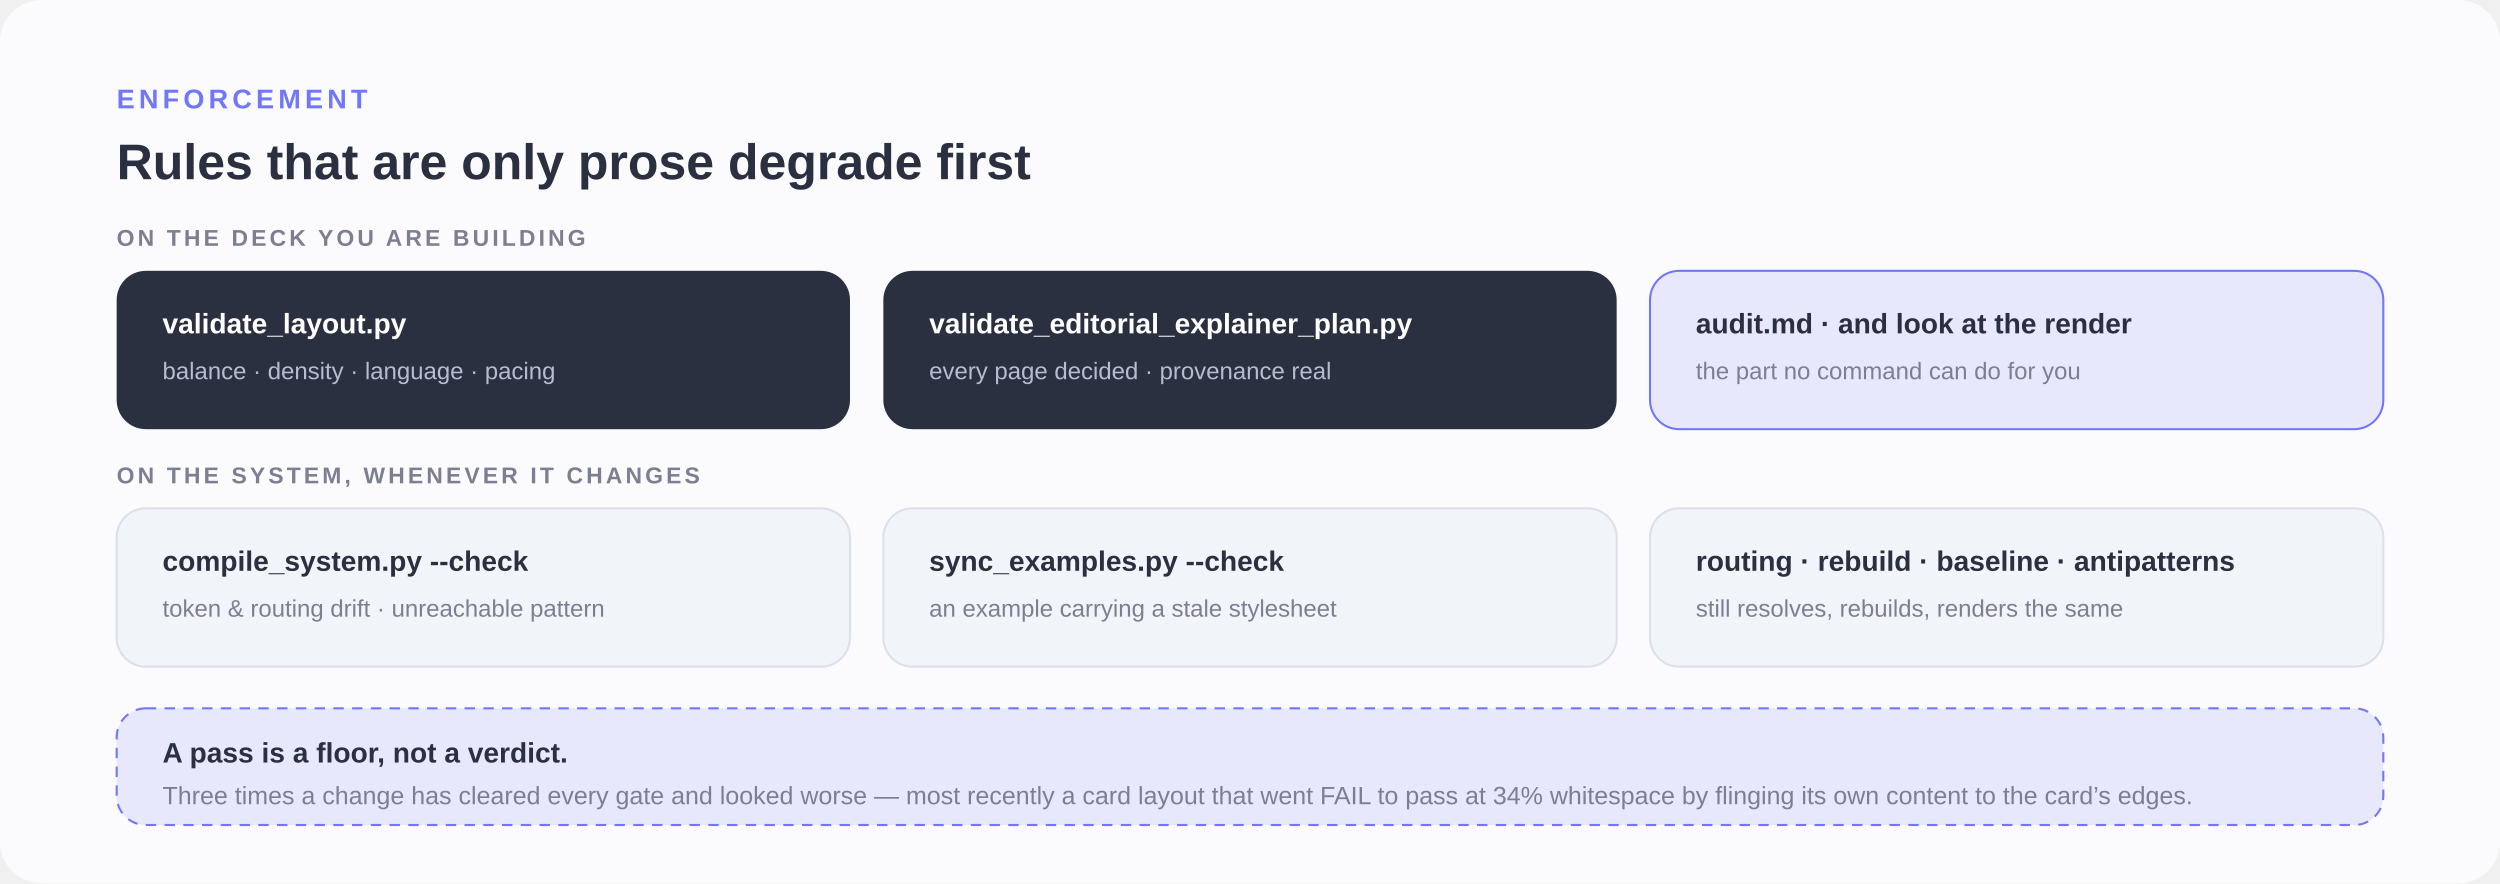
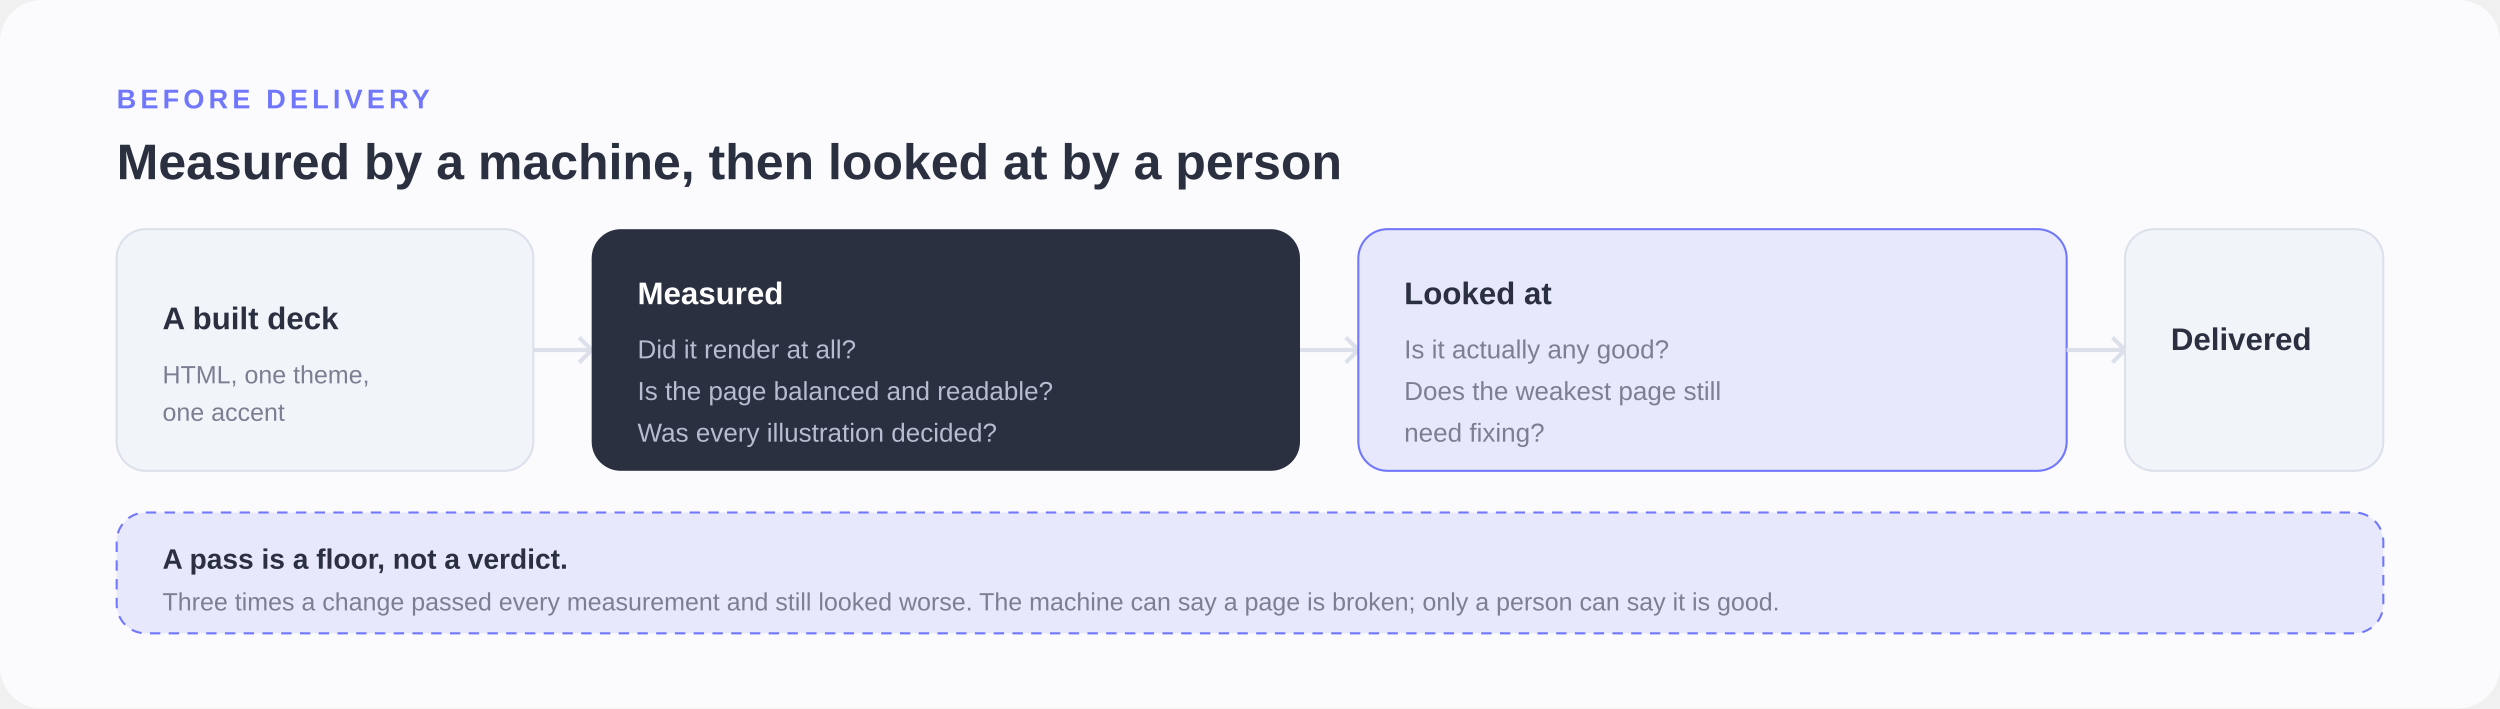
- <svg xmlns="http://www.w3.org/2000/svg" viewBox="0 0 1200 424" role="img" aria-labelledby="t d">
-   <rect width="1200" height="424" rx="20" fill="#FBFBFE" />
+ <svg xmlns="http://www.w3.org/2000/svg" viewBox="0 0 1200 340" role="img" aria-labelledby="t d">
+   <rect width="1200" height="340" rx="20" fill="#FBFBFE" />
  <g font-family="Arial, sans-serif">
-     <text x="56" y="52" font-size="13" font-weight="700" fill="#7077FB" letter-spacing="2">ENFORCEMENT</text>
-     <text x="56" y="86" font-size="24" font-weight="700" fill="#2B3040">Rules that are only prose degrade first</text>
-     <text x="56" y="118" font-size="11" font-weight="700" fill="#7C7E92" letter-spacing="1.5">ON THE DECK YOU ARE BUILDING</text>
-     <rect x="56" y="130" width="352" height="76" rx="14" fill="#2B3040" />
-     <text x="78" y="160" font-size="13.5" font-weight="700" fill="#FFFFFF">validate_layout.py</text>
-     <text x="78" y="182" font-size="11.5" fill="#B7BCD0">balance · density · language · pacing</text>
-     <rect x="424" y="130" width="352" height="76" rx="14" fill="#2B3040" />
-     <text x="446" y="160" font-size="13.5" font-weight="700" fill="#FFFFFF">validate_editorial_explainer_plan.py</text>
-     <text x="446" y="182" font-size="11.5" fill="#B7BCD0">every page decided · provenance real</text>
-     <rect x="792" y="130" width="352" height="76" rx="14" fill="#E7E8FC" stroke="#7077FB" />
-     <text x="814" y="160" font-size="13.5" font-weight="700" fill="#2B3040">audit.md · and look at the render</text>
-     <text x="814" y="182" font-size="11.5" fill="#7C7E92">the part no command can do for you</text>
-     <text x="56" y="232" font-size="11" font-weight="700" fill="#7C7E92" letter-spacing="1.5">ON THE SYSTEM, WHENEVER IT CHANGES</text>
-     <rect x="56" y="244" width="352" height="76" rx="14" fill="#F1F4F9" stroke="#DCE0EB" />
-     <text x="78" y="274" font-size="13.5" font-weight="700" fill="#2B3040">compile_system.py --check</text>
-     <text x="78" y="296" font-size="11.5" fill="#7C7E92">token &amp; routing drift · unreachable pattern</text>
-     <rect x="424" y="244" width="352" height="76" rx="14" fill="#F1F4F9" stroke="#DCE0EB" />
-     <text x="446" y="274" font-size="13.5" font-weight="700" fill="#2B3040">sync_examples.py --check</text>
-     <text x="446" y="296" font-size="11.5" fill="#7C7E92">an example carrying a stale stylesheet</text>
-     <rect x="792" y="244" width="352" height="76" rx="14" fill="#F1F4F9" stroke="#DCE0EB" />
-     <text x="814" y="274" font-size="13.5" font-weight="700" fill="#2B3040">routing · rebuild · baseline · antipatterns</text>
-     <text x="814" y="296" font-size="11.5" fill="#7C7E92">still resolves, rebuilds, renders the same</text>
-     <rect x="56" y="340" width="1088" height="56" rx="14" fill="#E7E8FC" stroke="#7077FB" stroke-dasharray="5 4" />
-     <text x="78" y="366" font-size="13.5" font-weight="700" fill="#2B3040">A pass is a floor, not a verdict.</text>
-     <text x="78" y="386" font-size="12" fill="#7C7E92">Three times a change has cleared every gate and looked worse — most recently a card layout that went FAIL to pass at 34% whitespace by flinging its own content to the card’s edges.</text>
+     <text x="56" y="52" font-size="13" font-weight="700" fill="#7077FB" letter-spacing="2">BEFORE DELIVERY</text>
+     <text x="56" y="86" font-size="24" font-weight="700" fill="#2B3040">Measured by a machine, then looked at by a person</text>
+     <rect x="56" y="110" width="200" height="116" rx="14" fill="#F1F4F9" stroke="#DCE0EB" />
+     <text x="78" y="158" font-size="15" font-weight="700" fill="#2B3040">A built deck</text>
+     <text x="78" y="184" font-size="12" fill="#7C7E92">HTML, one theme,</text>
+     <text x="78" y="202" font-size="12" fill="#7C7E92">one accent</text>
+     <path d="M256 168h28" stroke="#DCE0EB" stroke-width="2" fill="none" />
+     <path d="M278 162l6 6-6 6" stroke="#DCE0EB" stroke-width="2" fill="none" />
+     <rect x="284" y="110" width="340" height="116" rx="14" fill="#2B3040" />
+     <text x="306" y="146" font-size="15" font-weight="700" fill="#FFFFFF">Measured</text>
+     <text x="306" y="172" font-size="12.5" fill="#B7BCD0">Did it render at all?</text>
+     <text x="306" y="192" font-size="12.5" fill="#B7BCD0">Is the page balanced and readable?</text>
+     <text x="306" y="212" font-size="12.5" fill="#B7BCD0">Was every illustration decided?</text>
+     <path d="M624 168h28" stroke="#DCE0EB" stroke-width="2" fill="none" />
+     <path d="M646 162l6 6-6 6" stroke="#DCE0EB" stroke-width="2" fill="none" />
+     <rect x="652" y="110" width="340" height="116" rx="14" fill="#E7E8FC" stroke="#7077FB" />
+     <text x="674" y="146" font-size="15" font-weight="700" fill="#2B3040">Looked at</text>
+     <text x="674" y="172" font-size="12.5" fill="#7C7E92">Is it actually any good?</text>
+     <text x="674" y="192" font-size="12.5" fill="#7C7E92">Does the weakest page still</text>
+     <text x="674" y="212" font-size="12.5" fill="#7C7E92">need fixing?</text>
+     <path d="M992 168h28" stroke="#DCE0EB" stroke-width="2" fill="none" />
+     <path d="M1014 162l6 6-6 6" stroke="#DCE0EB" stroke-width="2" fill="none" />
+     <rect x="1020" y="110" width="124" height="116" rx="14" fill="#F1F4F9" stroke="#DCE0EB" />
+     <text x="1042" y="168" font-size="15" font-weight="700" fill="#2B3040">Delivered</text>
+     <rect x="56" y="246" width="1088" height="58" rx="14" fill="#E7E8FC" stroke="#7077FB" stroke-dasharray="5 4" />
+     <text x="78" y="273" font-size="13.5" font-weight="700" fill="#2B3040">A pass is a floor, not a verdict.</text>
+     <text x="78" y="293" font-size="12" fill="#7C7E92">Three times a change passed every measurement and still looked worse. The machine can say a page is broken; only a person can say it is good.</text>
  </g>
</svg>
